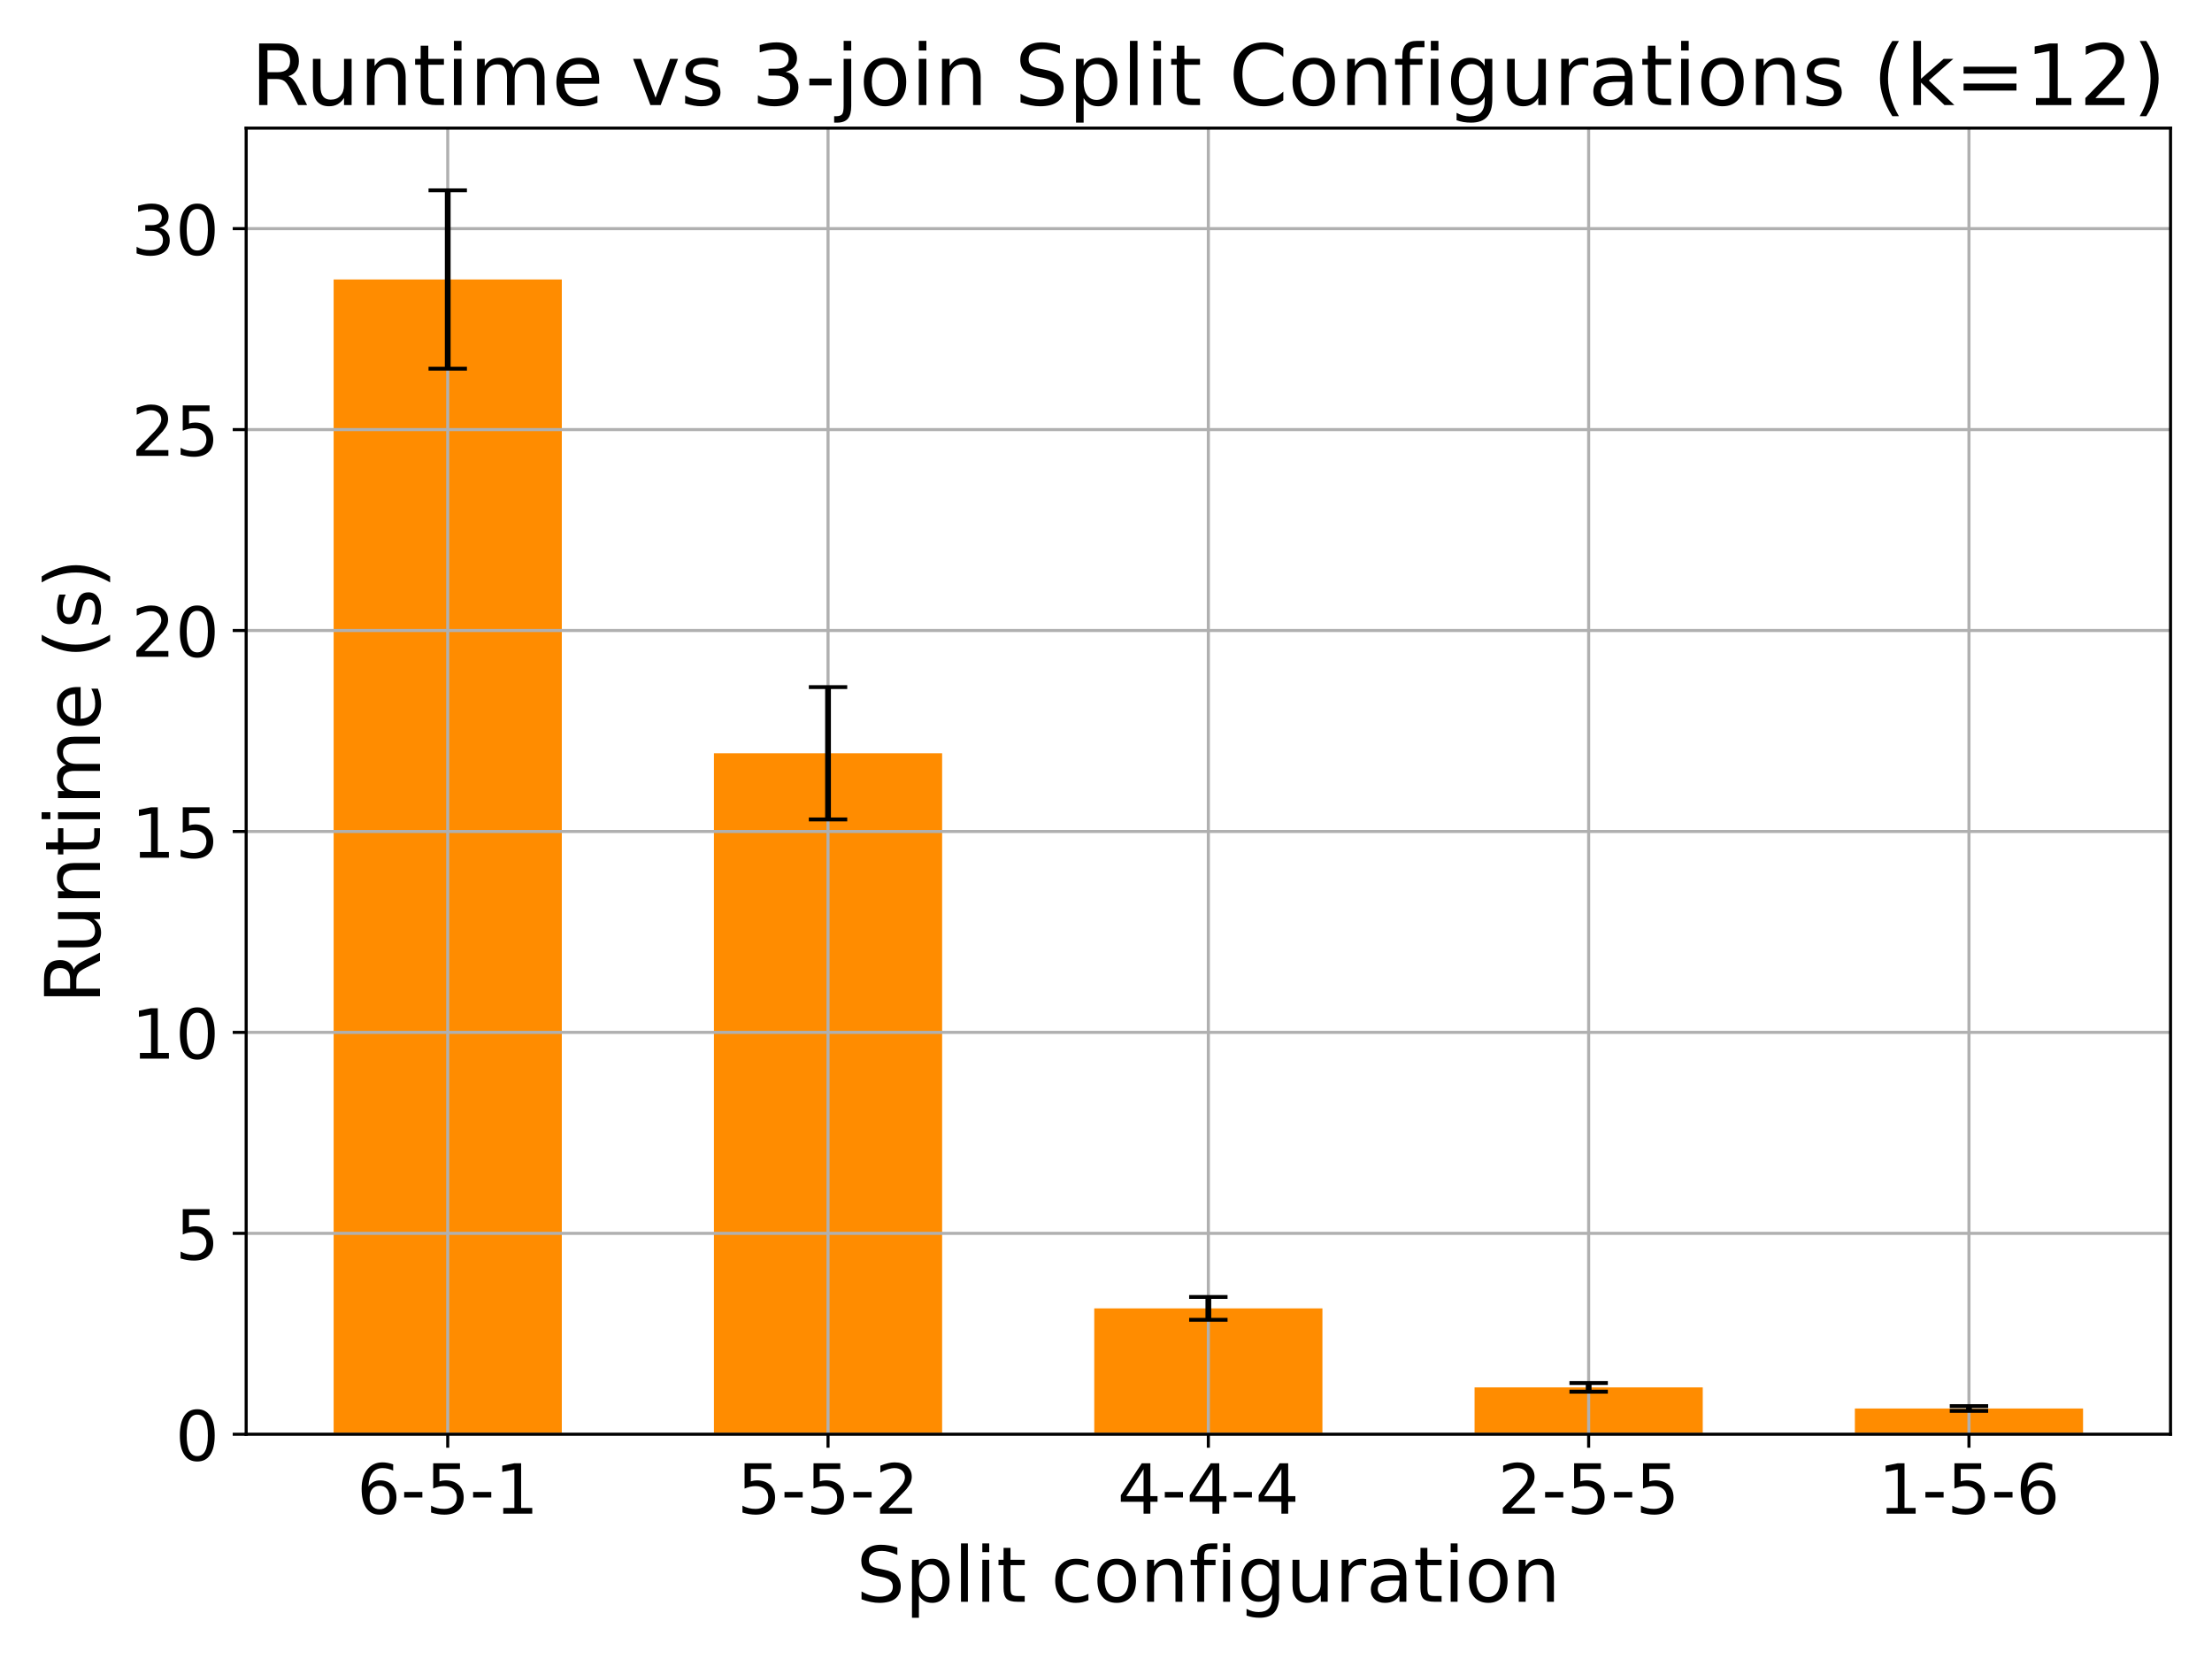
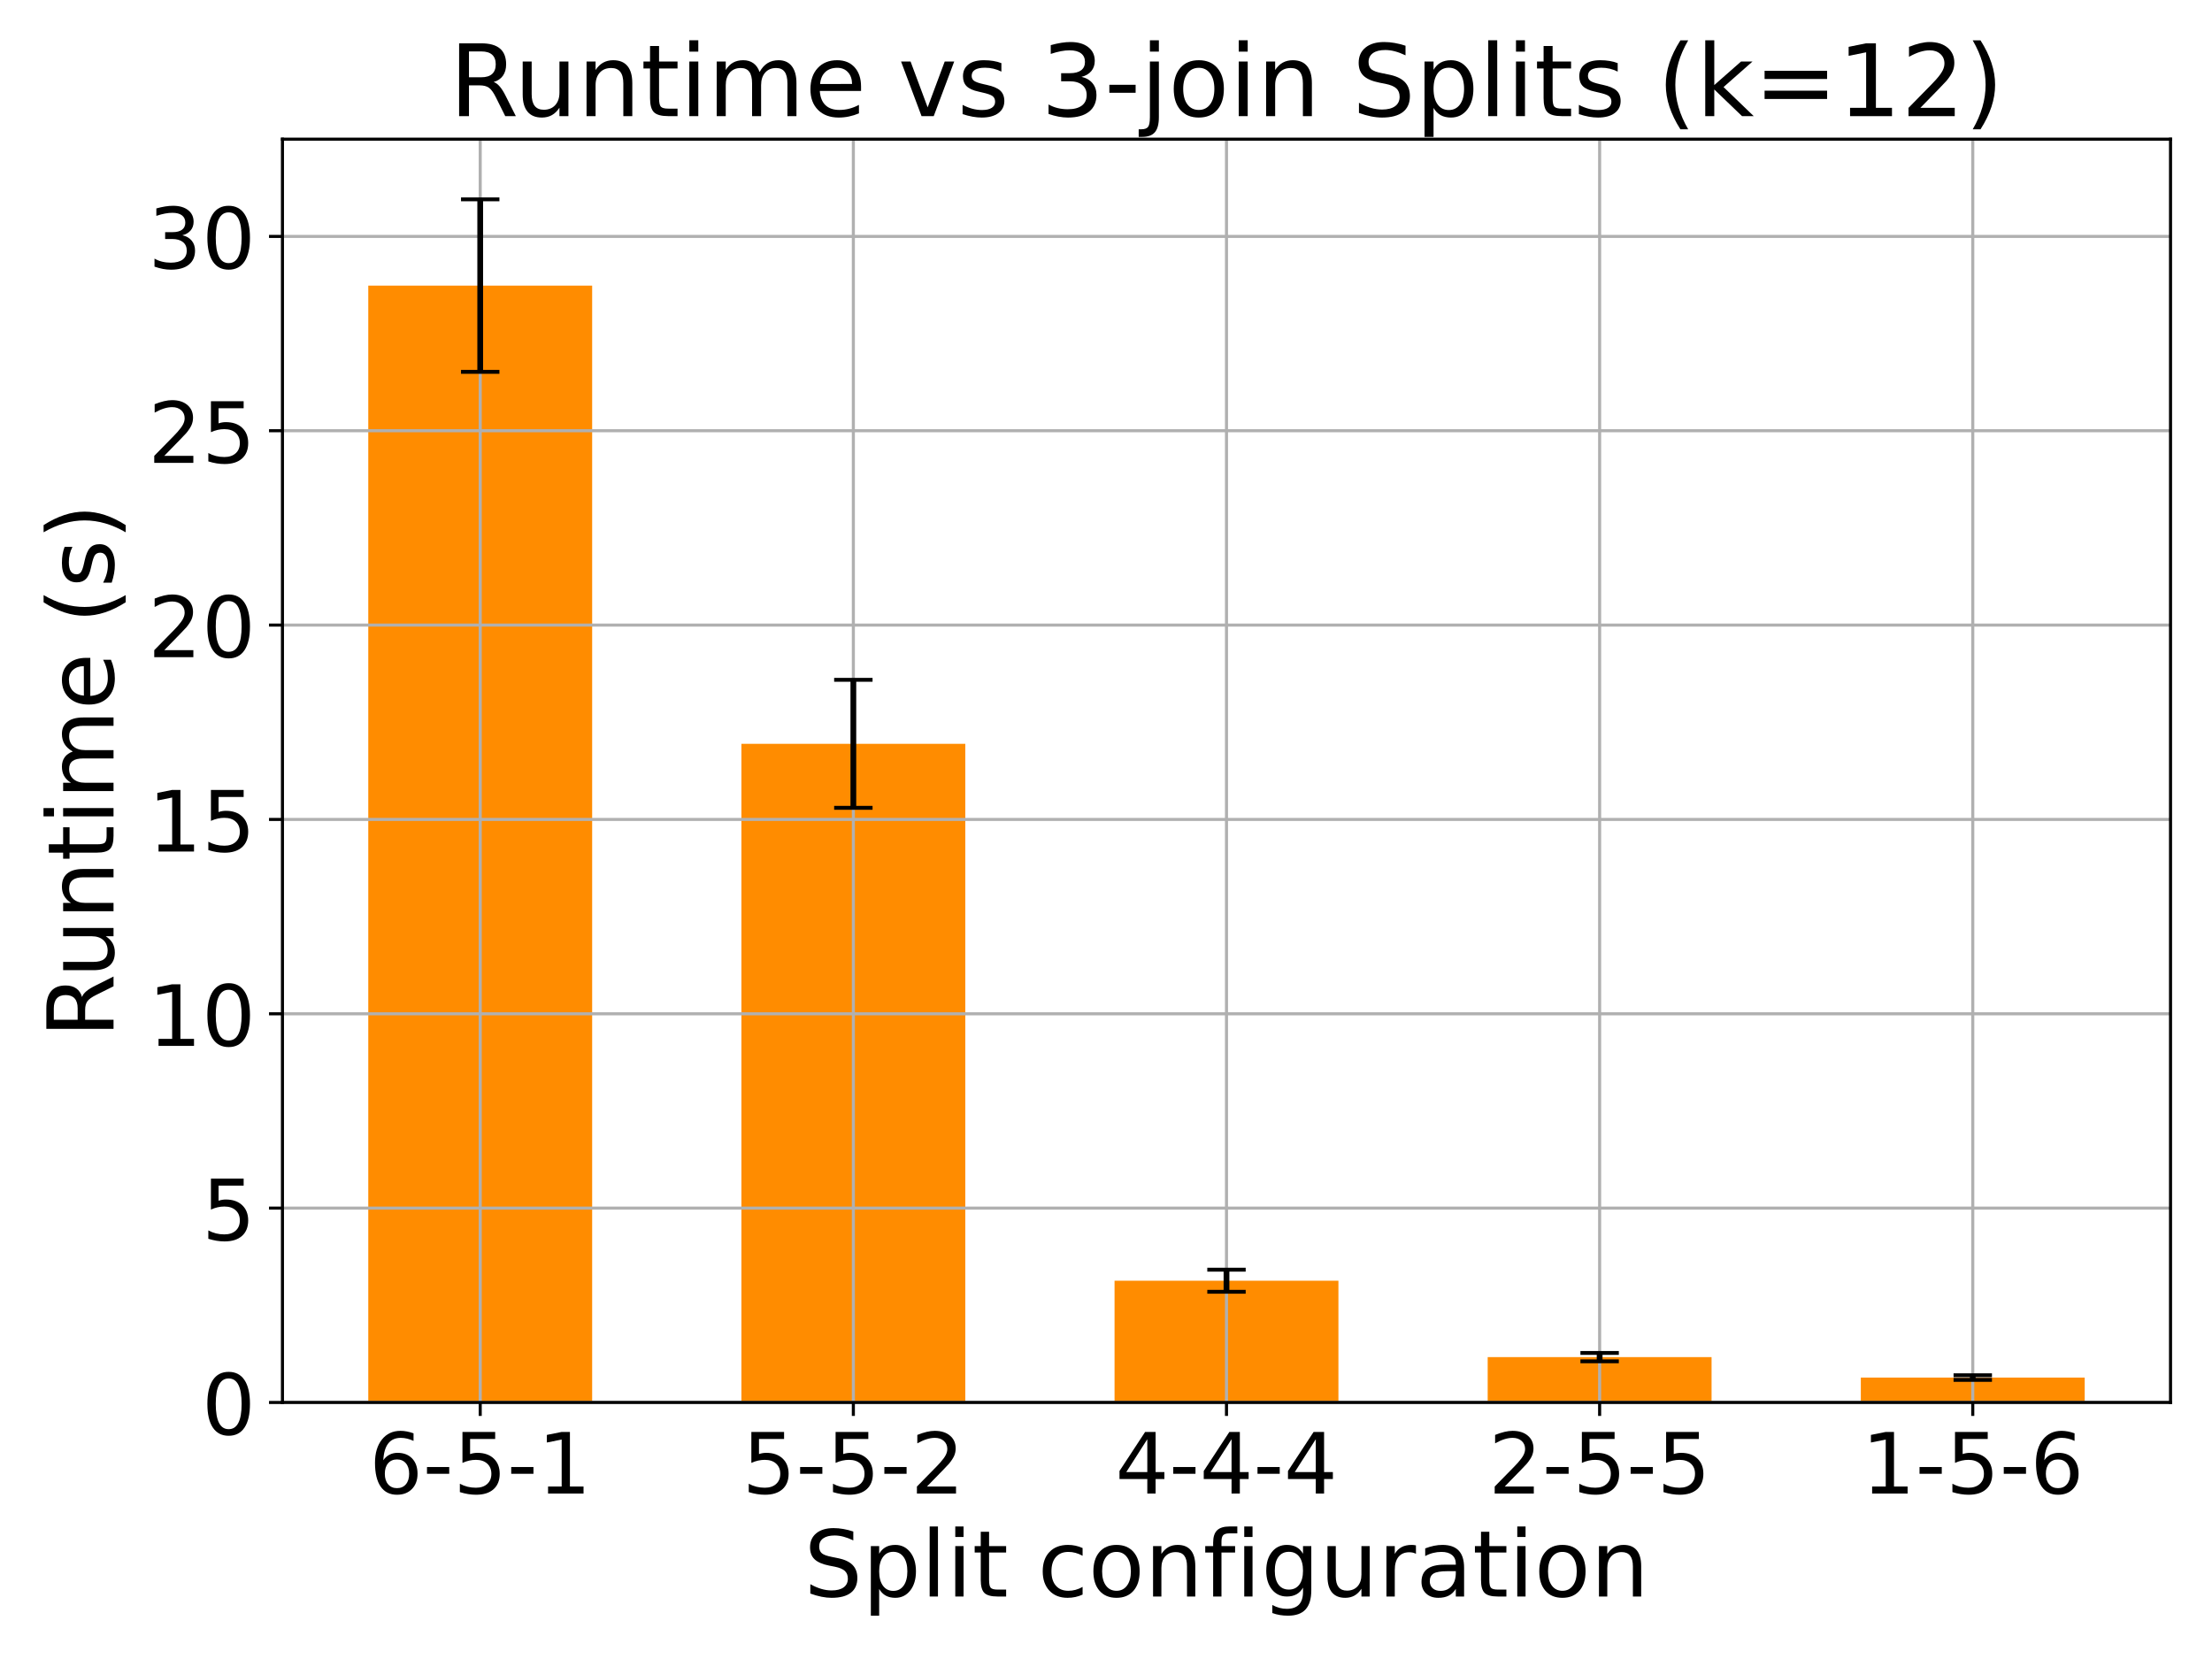
<svg xmlns="http://www.w3.org/2000/svg" xmlns:xlink="http://www.w3.org/1999/xlink" width="576pt" height="432pt" viewBox="0 0 576 432" version="1.1">
  <defs>
    <style type="text/css">*{stroke-linejoin: round; stroke-linecap: butt}</style>
  </defs>
  <g id="figure_1">
    <g id="patch_1">
      <path d="M 0 432  L 576 432  L 576 0  L 0 0  z " style="fill: #ffffff" />
    </g>
    <g id="axes_1">
      <g id="patch_2">
-         <path d="M 64.1 373.48  L 565.2 373.48  L 565.2 33.36  L 64.1 33.36  z " style="fill: #ffffff" />
+         <path d="M 73.55 365.2  L 565.2 365.2  L 565.2 36.24  L 73.55 36.24  z " style="fill: #ffffff" />
      </g>
      <g id="patch_3">
-         <path d="M 86.877 373.48  L 146.296 373.48  L 146.296 72.781  L 86.877 72.781  z " clip-path="url(#p510369d855)" style="fill: #ff8c00" />
+         <path d="M 95.898 365.2  L 154.196 365.2  L 154.196 74.368  L 95.898 74.368  z " clip-path="url(#p12bb120f0d)" style="fill: #ff8c00" />
      </g>
      <g id="patch_4">
-         <path d="M 185.909 373.48  L 245.328 373.48  L 245.328 196.151  L 185.909 196.151  z " clip-path="url(#p510369d855)" style="fill: #ff8c00" />
+         <path d="M 193.062 365.2  L 251.36 365.2  L 251.36 193.69  L 193.062 193.69  z " clip-path="url(#p12bb120f0d)" style="fill: #ff8c00" />
      </g>
      <g id="patch_5">
-         <path d="M 284.941 373.48  L 344.359 373.48  L 344.359 340.705  L 284.941 340.705  z " clip-path="url(#p510369d855)" style="fill: #ff8c00" />
+         <path d="M 290.226 365.2  L 348.524 365.2  L 348.524 333.5  L 290.226 333.5  z " clip-path="url(#p12bb120f0d)" style="fill: #ff8c00" />
      </g>
      <g id="patch_6">
-         <path d="M 383.972 373.48  L 443.391 373.48  L 443.391 361.27  L 383.972 361.27  z " clip-path="url(#p510369d855)" style="fill: #ff8c00" />
+         <path d="M 387.39 365.2  L 445.688 365.2  L 445.688 353.39  L 387.39 353.39  z " clip-path="url(#p12bb120f0d)" style="fill: #ff8c00" />
      </g>
      <g id="patch_7">
-         <path d="M 483.004 373.48  L 542.423 373.48  L 542.423 366.772  L 483.004 366.772  z " clip-path="url(#p510369d855)" style="fill: #ff8c00" />
+         <path d="M 484.554 365.2  L 542.852 365.2  L 542.852 358.712  L 484.554 358.712  z " clip-path="url(#p12bb120f0d)" style="fill: #ff8c00" />
      </g>
      <g id="matplotlib.axis_1">
        <g id="xtick_1">
          <g id="line2d_1">
-             <path d="M 116.587 373.48  L 116.587 33.36  " clip-path="url(#p510369d855)" style="fill: none; stroke: #b0b0b0; stroke-width: 0.8; stroke-linecap: square" />
+             <path d="M 125.047 365.2  L 125.047 36.24  " clip-path="url(#p12bb120f0d)" style="fill: none; stroke: #b0b0b0; stroke-width: 0.8; stroke-linecap: square" />
          </g>
          <g id="line2d_2">
            <defs>
-               <path id="m48eb754c2a" d="M 0 0  L 0 3.5  " style="stroke: #000000; stroke-width: 0.8" />
+               <path id="md9a757134a" d="M 0 0  L 0 3.5  " style="stroke: #000000; stroke-width: 0.8" />
            </defs>
            <g>
-               <use xlink:href="#m48eb754c2a" x="116.587" y="373.48" style="stroke: #000000; stroke-width: 0.8" />
+               <use xlink:href="#md9a757134a" x="125.047" y="365.2" style="stroke: #000000; stroke-width: 0.8" />
            </g>
          </g>
          <g id="text_1">
-             <g transform="translate(92.91395 394.1572) scale(0.18 -0.18)">
+             <g transform="translate(96.1135 388.9166) scale(0.22 -0.22)">
              <defs>
                <path id="DejaVuSans-36" d="M 2113 2584  Q 1688 2584 1439 2293  Q 1191 2003 1191 1497  Q 1191 994 1439 701  Q 1688 409 2113 409  Q 2538 409 2786 701  Q 3034 994 3034 1497  Q 3034 2003 2786 2293  Q 2538 2584 2113 2584  z M 3366 4563  L 3366 3988  Q 3128 4100 2886 4159  Q 2644 4219 2406 4219  Q 1781 4219 1451 3797  Q 1122 3375 1075 2522  Q 1259 2794 1537 2939  Q 1816 3084 2150 3084  Q 2853 3084 3261 2657  Q 3669 2231 3669 1497  Q 3669 778 3244 343  Q 2819 -91 2113 -91  Q 1303 -91 875 529  Q 447 1150 447 2328  Q 447 3434 972 4092  Q 1497 4750 2381 4750  Q 2619 4750 2861 4703  Q 3103 4656 3366 4563  z " transform="scale(0.015625)" />
                <path id="DejaVuSans-2d" d="M 313 2009  L 1997 2009  L 1997 1497  L 313 1497  L 313 2009  z " transform="scale(0.015625)" />
                <path id="DejaVuSans-35" d="M 691 4666  L 3169 4666  L 3169 4134  L 1269 4134  L 1269 2991  Q 1406 3038 1543 3061  Q 1681 3084 1819 3084  Q 2600 3084 3056 2656  Q 3513 2228 3513 1497  Q 3513 744 3044 326  Q 2575 -91 1722 -91  Q 1428 -91 1123 -41  Q 819 9 494 109  L 494 744  Q 775 591 1075 516  Q 1375 441 1709 441  Q 2250 441 2565 725  Q 2881 1009 2881 1497  Q 2881 1984 2565 2268  Q 2250 2553 1709 2553  Q 1456 2553 1204 2497  Q 953 2441 691 2322  L 691 4666  z " transform="scale(0.015625)" />
                <path id="DejaVuSans-31" d="M 794 531  L 1825 531  L 1825 4091  L 703 3866  L 703 4441  L 1819 4666  L 2450 4666  L 2450 531  L 3481 531  L 3481 0  L 794 0  L 794 531  z " transform="scale(0.015625)" />
              </defs>
              <use xlink:href="#DejaVuSans-36" />
              <use xlink:href="#DejaVuSans-2d" x="63.623" />
              <use xlink:href="#DejaVuSans-35" x="99.707" />
              <use xlink:href="#DejaVuSans-2d" x="163.33" />
              <use xlink:href="#DejaVuSans-31" x="199.414" />
            </g>
          </g>
        </g>
        <g id="xtick_2">
          <g id="line2d_3">
-             <path d="M 215.618 373.48  L 215.618 33.36  " clip-path="url(#p510369d855)" style="fill: none; stroke: #b0b0b0; stroke-width: 0.8; stroke-linecap: square" />
+             <path d="M 222.211 365.2  L 222.211 36.24  " clip-path="url(#p12bb120f0d)" style="fill: none; stroke: #b0b0b0; stroke-width: 0.8; stroke-linecap: square" />
          </g>
          <g id="line2d_4">
            <g>
-               <use xlink:href="#m48eb754c2a" x="215.618" y="373.48" style="stroke: #000000; stroke-width: 0.8" />
+               <use xlink:href="#md9a757134a" x="222.211" y="365.2" style="stroke: #000000; stroke-width: 0.8" />
            </g>
          </g>
          <g id="text_2">
-             <g transform="translate(191.9456 394.1572) scale(0.18 -0.18)">
+             <g transform="translate(193.2775 388.9166) scale(0.22 -0.22)">
              <defs>
                <path id="DejaVuSans-32" d="M 1228 531  L 3431 531  L 3431 0  L 469 0  L 469 531  Q 828 903 1448 1529  Q 2069 2156 2228 2338  Q 2531 2678 2651 2914  Q 2772 3150 2772 3378  Q 2772 3750 2511 3984  Q 2250 4219 1831 4219  Q 1534 4219 1204 4116  Q 875 4013 500 3803  L 500 4441  Q 881 4594 1212 4672  Q 1544 4750 1819 4750  Q 2544 4750 2975 4387  Q 3406 4025 3406 3419  Q 3406 3131 3298 2873  Q 3191 2616 2906 2266  Q 2828 2175 2409 1742  Q 1991 1309 1228 531  z " transform="scale(0.015625)" />
              </defs>
              <use xlink:href="#DejaVuSans-35" />
              <use xlink:href="#DejaVuSans-2d" x="63.623" />
              <use xlink:href="#DejaVuSans-35" x="99.707" />
              <use xlink:href="#DejaVuSans-2d" x="163.33" />
              <use xlink:href="#DejaVuSans-32" x="199.414" />
            </g>
          </g>
        </g>
        <g id="xtick_3">
          <g id="line2d_5">
-             <path d="M 314.65 373.48  L 314.65 33.36  " clip-path="url(#p510369d855)" style="fill: none; stroke: #b0b0b0; stroke-width: 0.8; stroke-linecap: square" />
+             <path d="M 319.375 365.2  L 319.375 36.24  " clip-path="url(#p12bb120f0d)" style="fill: none; stroke: #b0b0b0; stroke-width: 0.8; stroke-linecap: square" />
          </g>
          <g id="line2d_6">
            <g>
-               <use xlink:href="#m48eb754c2a" x="314.65" y="373.48" style="stroke: #000000; stroke-width: 0.8" />
+               <use xlink:href="#md9a757134a" x="319.375" y="365.2" style="stroke: #000000; stroke-width: 0.8" />
            </g>
          </g>
          <g id="text_3">
-             <g transform="translate(290.9772 394.1572) scale(0.18 -0.18)">
+             <g transform="translate(290.4416 388.9166) scale(0.22 -0.22)">
              <defs>
                <path id="DejaVuSans-34" d="M 2419 4116  L 825 1625  L 2419 1625  L 2419 4116  z M 2253 4666  L 3047 4666  L 3047 1625  L 3713 1625  L 3713 1100  L 3047 1100  L 3047 0  L 2419 0  L 2419 1100  L 313 1100  L 313 1709  L 2253 4666  z " transform="scale(0.015625)" />
              </defs>
              <use xlink:href="#DejaVuSans-34" />
              <use xlink:href="#DejaVuSans-2d" x="63.623" />
              <use xlink:href="#DejaVuSans-34" x="99.707" />
              <use xlink:href="#DejaVuSans-2d" x="163.33" />
              <use xlink:href="#DejaVuSans-34" x="199.414" />
            </g>
          </g>
        </g>
        <g id="xtick_4">
          <g id="line2d_7">
-             <path d="M 413.682 373.48  L 413.682 33.36  " clip-path="url(#p510369d855)" style="fill: none; stroke: #b0b0b0; stroke-width: 0.8; stroke-linecap: square" />
+             <path d="M 416.539 365.2  L 416.539 36.24  " clip-path="url(#p12bb120f0d)" style="fill: none; stroke: #b0b0b0; stroke-width: 0.8; stroke-linecap: square" />
          </g>
          <g id="line2d_8">
            <g>
-               <use xlink:href="#m48eb754c2a" x="413.682" y="373.48" style="stroke: #000000; stroke-width: 0.8" />
+               <use xlink:href="#md9a757134a" x="416.539" y="365.2" style="stroke: #000000; stroke-width: 0.8" />
            </g>
          </g>
          <g id="text_4">
-             <g transform="translate(390.0088 394.1572) scale(0.18 -0.18)">
+             <g transform="translate(387.6056 388.9166) scale(0.22 -0.22)">
              <use xlink:href="#DejaVuSans-32" />
              <use xlink:href="#DejaVuSans-2d" x="63.623" />
              <use xlink:href="#DejaVuSans-35" x="99.707" />
              <use xlink:href="#DejaVuSans-2d" x="163.33" />
              <use xlink:href="#DejaVuSans-35" x="199.414" />
            </g>
          </g>
        </g>
        <g id="xtick_5">
          <g id="line2d_9">
-             <path d="M 512.713 373.48  L 512.713 33.36  " clip-path="url(#p510369d855)" style="fill: none; stroke: #b0b0b0; stroke-width: 0.8; stroke-linecap: square" />
+             <path d="M 513.703 365.2  L 513.703 36.24  " clip-path="url(#p12bb120f0d)" style="fill: none; stroke: #b0b0b0; stroke-width: 0.8; stroke-linecap: square" />
          </g>
          <g id="line2d_10">
            <g>
-               <use xlink:href="#m48eb754c2a" x="512.713" y="373.48" style="stroke: #000000; stroke-width: 0.8" />
+               <use xlink:href="#md9a757134a" x="513.703" y="365.2" style="stroke: #000000; stroke-width: 0.8" />
            </g>
          </g>
          <g id="text_5">
-             <g transform="translate(489.0404 394.1572) scale(0.18 -0.18)">
+             <g transform="translate(484.7696 388.9166) scale(0.22 -0.22)">
              <use xlink:href="#DejaVuSans-31" />
              <use xlink:href="#DejaVuSans-2d" x="63.623" />
              <use xlink:href="#DejaVuSans-35" x="99.707" />
              <use xlink:href="#DejaVuSans-2d" x="163.33" />
              <use xlink:href="#DejaVuSans-36" x="199.414" />
            </g>
          </g>
        </g>
        <g id="text_6">
-           <g transform="translate(222.9656 417.0975) scale(0.2 -0.2)">
+           <g transform="translate(209.3537 415.7281) scale(0.24 -0.24)">
            <defs>
              <path id="DejaVuSans-53" d="M 3425 4513  L 3425 3897  Q 3066 4069 2747 4153  Q 2428 4238 2131 4238  Q 1616 4238 1336 4038  Q 1056 3838 1056 3469  Q 1056 3159 1242 3001  Q 1428 2844 1947 2747  L 2328 2669  Q 3034 2534 3370 2195  Q 3706 1856 3706 1288  Q 3706 609 3251 259  Q 2797 -91 1919 -91  Q 1588 -91 1214 -16  Q 841 59 441 206  L 441 856  Q 825 641 1194 531  Q 1563 422 1919 422  Q 2459 422 2753 634  Q 3047 847 3047 1241  Q 3047 1584 2836 1778  Q 2625 1972 2144 2069  L 1759 2144  Q 1053 2284 737 2584  Q 422 2884 422 3419  Q 422 4038 858 4394  Q 1294 4750 2059 4750  Q 2388 4750 2728 4690  Q 3069 4631 3425 4513  z " transform="scale(0.015625)" />
              <path id="DejaVuSans-70" d="M 1159 525  L 1159 -1331  L 581 -1331  L 581 3500  L 1159 3500  L 1159 2969  Q 1341 3281 1617 3432  Q 1894 3584 2278 3584  Q 2916 3584 3314 3078  Q 3713 2572 3713 1747  Q 3713 922 3314 415  Q 2916 -91 2278 -91  Q 1894 -91 1617 61  Q 1341 213 1159 525  z M 3116 1747  Q 3116 2381 2855 2742  Q 2594 3103 2138 3103  Q 1681 3103 1420 2742  Q 1159 2381 1159 1747  Q 1159 1113 1420 752  Q 1681 391 2138 391  Q 2594 391 2855 752  Q 3116 1113 3116 1747  z " transform="scale(0.015625)" />
              <path id="DejaVuSans-6c" d="M 603 4863  L 1178 4863  L 1178 0  L 603 0  L 603 4863  z " transform="scale(0.015625)" />
              <path id="DejaVuSans-69" d="M 603 3500  L 1178 3500  L 1178 0  L 603 0  L 603 3500  z M 603 4863  L 1178 4863  L 1178 4134  L 603 4134  L 603 4863  z " transform="scale(0.015625)" />
              <path id="DejaVuSans-74" d="M 1172 4494  L 1172 3500  L 2356 3500  L 2356 3053  L 1172 3053  L 1172 1153  Q 1172 725 1289 603  Q 1406 481 1766 481  L 2356 481  L 2356 0  L 1766 0  Q 1100 0 847 248  Q 594 497 594 1153  L 594 3053  L 172 3053  L 172 3500  L 594 3500  L 594 4494  L 1172 4494  z " transform="scale(0.015625)" />
              <path id="DejaVuSans-20" transform="scale(0.015625)" />
              <path id="DejaVuSans-63" d="M 3122 3366  L 3122 2828  Q 2878 2963 2633 3030  Q 2388 3097 2138 3097  Q 1578 3097 1268 2742  Q 959 2388 959 1747  Q 959 1106 1268 751  Q 1578 397 2138 397  Q 2388 397 2633 464  Q 2878 531 3122 666  L 3122 134  Q 2881 22 2623 -34  Q 2366 -91 2075 -91  Q 1284 -91 818 406  Q 353 903 353 1747  Q 353 2603 823 3093  Q 1294 3584 2113 3584  Q 2378 3584 2631 3529  Q 2884 3475 3122 3366  z " transform="scale(0.015625)" />
              <path id="DejaVuSans-6f" d="M 1959 3097  Q 1497 3097 1228 2736  Q 959 2375 959 1747  Q 959 1119 1226 758  Q 1494 397 1959 397  Q 2419 397 2687 759  Q 2956 1122 2956 1747  Q 2956 2369 2687 2733  Q 2419 3097 1959 3097  z M 1959 3584  Q 2709 3584 3137 3096  Q 3566 2609 3566 1747  Q 3566 888 3137 398  Q 2709 -91 1959 -91  Q 1206 -91 779 398  Q 353 888 353 1747  Q 353 2609 779 3096  Q 1206 3584 1959 3584  z " transform="scale(0.015625)" />
              <path id="DejaVuSans-6e" d="M 3513 2113  L 3513 0  L 2938 0  L 2938 2094  Q 2938 2591 2744 2837  Q 2550 3084 2163 3084  Q 1697 3084 1428 2787  Q 1159 2491 1159 1978  L 1159 0  L 581 0  L 581 3500  L 1159 3500  L 1159 2956  Q 1366 3272 1645 3428  Q 1925 3584 2291 3584  Q 2894 3584 3203 3211  Q 3513 2838 3513 2113  z " transform="scale(0.015625)" />
              <path id="DejaVuSans-66" d="M 2375 4863  L 2375 4384  L 1825 4384  Q 1516 4384 1395 4259  Q 1275 4134 1275 3809  L 1275 3500  L 2222 3500  L 2222 3053  L 1275 3053  L 1275 0  L 697 0  L 697 3053  L 147 3053  L 147 3500  L 697 3500  L 697 3744  Q 697 4328 969 4595  Q 1241 4863 1831 4863  L 2375 4863  z " transform="scale(0.015625)" />
              <path id="DejaVuSans-67" d="M 2906 1791  Q 2906 2416 2648 2759  Q 2391 3103 1925 3103  Q 1463 3103 1205 2759  Q 947 2416 947 1791  Q 947 1169 1205 825  Q 1463 481 1925 481  Q 2391 481 2648 825  Q 2906 1169 2906 1791  z M 3481 434  Q 3481 -459 3084 -895  Q 2688 -1331 1869 -1331  Q 1566 -1331 1297 -1286  Q 1028 -1241 775 -1147  L 775 -588  Q 1028 -725 1275 -790  Q 1522 -856 1778 -856  Q 2344 -856 2625 -561  Q 2906 -266 2906 331  L 2906 616  Q 2728 306 2450 153  Q 2172 0 1784 0  Q 1141 0 747 490  Q 353 981 353 1791  Q 353 2603 747 3093  Q 1141 3584 1784 3584  Q 2172 3584 2450 3431  Q 2728 3278 2906 2969  L 2906 3500  L 3481 3500  L 3481 434  z " transform="scale(0.015625)" />
              <path id="DejaVuSans-75" d="M 544 1381  L 544 3500  L 1119 3500  L 1119 1403  Q 1119 906 1312 657  Q 1506 409 1894 409  Q 2359 409 2629 706  Q 2900 1003 2900 1516  L 2900 3500  L 3475 3500  L 3475 0  L 2900 0  L 2900 538  Q 2691 219 2414 64  Q 2138 -91 1772 -91  Q 1169 -91 856 284  Q 544 659 544 1381  z M 1991 3584  L 1991 3584  z " transform="scale(0.015625)" />
              <path id="DejaVuSans-72" d="M 2631 2963  Q 2534 3019 2420 3045  Q 2306 3072 2169 3072  Q 1681 3072 1420 2755  Q 1159 2438 1159 1844  L 1159 0  L 581 0  L 581 3500  L 1159 3500  L 1159 2956  Q 1341 3275 1631 3429  Q 1922 3584 2338 3584  Q 2397 3584 2469 3576  Q 2541 3569 2628 3553  L 2631 2963  z " transform="scale(0.015625)" />
              <path id="DejaVuSans-61" d="M 2194 1759  Q 1497 1759 1228 1600  Q 959 1441 959 1056  Q 959 750 1161 570  Q 1363 391 1709 391  Q 2188 391 2477 730  Q 2766 1069 2766 1631  L 2766 1759  L 2194 1759  z M 3341 1997  L 3341 0  L 2766 0  L 2766 531  Q 2569 213 2275 61  Q 1981 -91 1556 -91  Q 1019 -91 701 211  Q 384 513 384 1019  Q 384 1609 779 1909  Q 1175 2209 1959 2209  L 2766 2209  L 2766 2266  Q 2766 2663 2505 2880  Q 2244 3097 1772 3097  Q 1472 3097 1187 3025  Q 903 2953 641 2809  L 641 3341  Q 956 3463 1253 3523  Q 1550 3584 1831 3584  Q 2591 3584 2966 3190  Q 3341 2797 3341 1997  z " transform="scale(0.015625)" />
            </defs>
            <use xlink:href="#DejaVuSans-53" />
            <use xlink:href="#DejaVuSans-70" x="63.477" />
            <use xlink:href="#DejaVuSans-6c" x="126.953" />
            <use xlink:href="#DejaVuSans-69" x="154.736" />
            <use xlink:href="#DejaVuSans-74" x="182.52" />
            <use xlink:href="#DejaVuSans-20" x="221.729" />
            <use xlink:href="#DejaVuSans-63" x="253.516" />
            <use xlink:href="#DejaVuSans-6f" x="308.496" />
            <use xlink:href="#DejaVuSans-6e" x="369.678" />
            <use xlink:href="#DejaVuSans-66" x="433.057" />
            <use xlink:href="#DejaVuSans-69" x="468.262" />
            <use xlink:href="#DejaVuSans-67" x="496.045" />
            <use xlink:href="#DejaVuSans-75" x="559.521" />
            <use xlink:href="#DejaVuSans-72" x="622.9" />
            <use xlink:href="#DejaVuSans-61" x="664.014" />
            <use xlink:href="#DejaVuSans-74" x="725.293" />
            <use xlink:href="#DejaVuSans-69" x="764.502" />
            <use xlink:href="#DejaVuSans-6f" x="792.285" />
            <use xlink:href="#DejaVuSans-6e" x="853.467" />
          </g>
        </g>
      </g>
      <g id="matplotlib.axis_2">
        <g id="ytick_1">
          <g id="line2d_11">
-             <path d="M 64.1 373.48  L 565.2 373.48  " clip-path="url(#p510369d855)" style="fill: none; stroke: #b0b0b0; stroke-width: 0.8; stroke-linecap: square" />
+             <path d="M 73.55 365.2  L 565.2 365.2  " clip-path="url(#p12bb120f0d)" style="fill: none; stroke: #b0b0b0; stroke-width: 0.8; stroke-linecap: square" />
          </g>
          <g id="line2d_12">
            <defs>
-               <path id="m7cfb911a3f" d="M 0 0  L -3.5 0  " style="stroke: #000000; stroke-width: 0.8" />
+               <path id="mb9f5ef5446" d="M 0 0  L -3.5 0  " style="stroke: #000000; stroke-width: 0.8" />
            </defs>
            <g>
-               <use xlink:href="#m7cfb911a3f" x="64.1" y="373.48" style="stroke: #000000; stroke-width: 0.8" />
+               <use xlink:href="#mb9f5ef5446" x="73.55" y="365.2" style="stroke: #000000; stroke-width: 0.8" />
            </g>
          </g>
          <g id="text_7">
-             <g transform="translate(45.6475 380.3186) scale(0.18 -0.18)">
+             <g transform="translate(52.5525 373.5583) scale(0.22 -0.22)">
              <defs>
                <path id="DejaVuSans-30" d="M 2034 4250  Q 1547 4250 1301 3770  Q 1056 3291 1056 2328  Q 1056 1369 1301 889  Q 1547 409 2034 409  Q 2525 409 2770 889  Q 3016 1369 3016 2328  Q 3016 3291 2770 3770  Q 2525 4250 2034 4250  z M 2034 4750  Q 2819 4750 3233 4129  Q 3647 3509 3647 2328  Q 3647 1150 3233 529  Q 2819 -91 2034 -91  Q 1250 -91 836 529  Q 422 1150 422 2328  Q 422 3509 836 4129  Q 1250 4750 2034 4750  z " transform="scale(0.015625)" />
              </defs>
              <use xlink:href="#DejaVuSans-30" />
            </g>
          </g>
        </g>
        <g id="ytick_2">
          <g id="line2d_13">
-             <path d="M 64.1 321.156  L 565.2 321.156  " clip-path="url(#p510369d855)" style="fill: none; stroke: #b0b0b0; stroke-width: 0.8; stroke-linecap: square" />
+             <path d="M 73.55 314.593  L 565.2 314.593  " clip-path="url(#p12bb120f0d)" style="fill: none; stroke: #b0b0b0; stroke-width: 0.8; stroke-linecap: square" />
          </g>
          <g id="line2d_14">
            <g>
-               <use xlink:href="#m7cfb911a3f" x="64.1" y="321.156" style="stroke: #000000; stroke-width: 0.8" />
+               <use xlink:href="#mb9f5ef5446" x="73.55" y="314.593" style="stroke: #000000; stroke-width: 0.8" />
            </g>
          </g>
          <g id="text_8">
-             <g transform="translate(45.6475 327.9946) scale(0.18 -0.18)">
+             <g transform="translate(52.5525 322.9511) scale(0.22 -0.22)">
              <use xlink:href="#DejaVuSans-35" />
            </g>
          </g>
        </g>
        <g id="ytick_3">
          <g id="line2d_15">
-             <path d="M 64.1 268.832  L 565.2 268.832  " clip-path="url(#p510369d855)" style="fill: none; stroke: #b0b0b0; stroke-width: 0.8; stroke-linecap: square" />
+             <path d="M 73.55 263.986  L 565.2 263.986  " clip-path="url(#p12bb120f0d)" style="fill: none; stroke: #b0b0b0; stroke-width: 0.8; stroke-linecap: square" />
          </g>
          <g id="line2d_16">
            <g>
-               <use xlink:href="#m7cfb911a3f" x="64.1" y="268.832" style="stroke: #000000; stroke-width: 0.8" />
+               <use xlink:href="#mb9f5ef5446" x="73.55" y="263.986" style="stroke: #000000; stroke-width: 0.8" />
            </g>
          </g>
          <g id="text_9">
-             <g transform="translate(34.195 275.6706) scale(0.18 -0.18)">
+             <g transform="translate(38.555 272.344) scale(0.22 -0.22)">
              <use xlink:href="#DejaVuSans-31" />
              <use xlink:href="#DejaVuSans-30" x="63.623" />
            </g>
          </g>
        </g>
        <g id="ytick_4">
          <g id="line2d_17">
-             <path d="M 64.1 216.508  L 565.2 216.508  " clip-path="url(#p510369d855)" style="fill: none; stroke: #b0b0b0; stroke-width: 0.8; stroke-linecap: square" />
+             <path d="M 73.55 213.379  L 565.2 213.379  " clip-path="url(#p12bb120f0d)" style="fill: none; stroke: #b0b0b0; stroke-width: 0.8; stroke-linecap: square" />
          </g>
          <g id="line2d_18">
            <g>
-               <use xlink:href="#m7cfb911a3f" x="64.1" y="216.508" style="stroke: #000000; stroke-width: 0.8" />
+               <use xlink:href="#mb9f5ef5446" x="73.55" y="213.379" style="stroke: #000000; stroke-width: 0.8" />
            </g>
          </g>
          <g id="text_10">
-             <g transform="translate(34.195 223.3466) scale(0.18 -0.18)">
+             <g transform="translate(38.555 221.7368) scale(0.22 -0.22)">
              <use xlink:href="#DejaVuSans-31" />
              <use xlink:href="#DejaVuSans-35" x="63.623" />
            </g>
          </g>
        </g>
        <g id="ytick_5">
          <g id="line2d_19">
-             <path d="M 64.1 164.184  L 565.2 164.184  " clip-path="url(#p510369d855)" style="fill: none; stroke: #b0b0b0; stroke-width: 0.8; stroke-linecap: square" />
+             <path d="M 73.55 162.771  L 565.2 162.771  " clip-path="url(#p12bb120f0d)" style="fill: none; stroke: #b0b0b0; stroke-width: 0.8; stroke-linecap: square" />
          </g>
          <g id="line2d_20">
            <g>
-               <use xlink:href="#m7cfb911a3f" x="64.1" y="164.184" style="stroke: #000000; stroke-width: 0.8" />
+               <use xlink:href="#mb9f5ef5446" x="73.55" y="162.771" style="stroke: #000000; stroke-width: 0.8" />
            </g>
          </g>
          <g id="text_11">
-             <g transform="translate(34.195 171.0226) scale(0.18 -0.18)">
+             <g transform="translate(38.555 171.1297) scale(0.22 -0.22)">
              <use xlink:href="#DejaVuSans-32" />
              <use xlink:href="#DejaVuSans-30" x="63.623" />
            </g>
          </g>
        </g>
        <g id="ytick_6">
          <g id="line2d_21">
-             <path d="M 64.1 111.86  L 565.2 111.86  " clip-path="url(#p510369d855)" style="fill: none; stroke: #b0b0b0; stroke-width: 0.8; stroke-linecap: square" />
+             <path d="M 73.55 112.164  L 565.2 112.164  " clip-path="url(#p12bb120f0d)" style="fill: none; stroke: #b0b0b0; stroke-width: 0.8; stroke-linecap: square" />
          </g>
          <g id="line2d_22">
            <g>
-               <use xlink:href="#m7cfb911a3f" x="64.1" y="111.86" style="stroke: #000000; stroke-width: 0.8" />
+               <use xlink:href="#mb9f5ef5446" x="73.55" y="112.164" style="stroke: #000000; stroke-width: 0.8" />
            </g>
          </g>
          <g id="text_12">
-             <g transform="translate(34.195 118.6986) scale(0.18 -0.18)">
+             <g transform="translate(38.555 120.5225) scale(0.22 -0.22)">
              <use xlink:href="#DejaVuSans-32" />
              <use xlink:href="#DejaVuSans-35" x="63.623" />
            </g>
          </g>
        </g>
        <g id="ytick_7">
          <g id="line2d_23">
-             <path d="M 64.1 59.536  L 565.2 59.536  " clip-path="url(#p510369d855)" style="fill: none; stroke: #b0b0b0; stroke-width: 0.8; stroke-linecap: square" />
+             <path d="M 73.55 61.557  L 565.2 61.557  " clip-path="url(#p12bb120f0d)" style="fill: none; stroke: #b0b0b0; stroke-width: 0.8; stroke-linecap: square" />
          </g>
          <g id="line2d_24">
            <g>
-               <use xlink:href="#m7cfb911a3f" x="64.1" y="59.536" style="stroke: #000000; stroke-width: 0.8" />
+               <use xlink:href="#mb9f5ef5446" x="73.55" y="61.557" style="stroke: #000000; stroke-width: 0.8" />
            </g>
          </g>
          <g id="text_13">
-             <g transform="translate(34.195 66.37454) scale(0.18 -0.18)">
+             <g transform="translate(38.555 69.91535) scale(0.22 -0.22)">
              <defs>
                <path id="DejaVuSans-33" d="M 2597 2516  Q 3050 2419 3304 2112  Q 3559 1806 3559 1356  Q 3559 666 3084 287  Q 2609 -91 1734 -91  Q 1441 -91 1130 -33  Q 819 25 488 141  L 488 750  Q 750 597 1062 519  Q 1375 441 1716 441  Q 2309 441 2620 675  Q 2931 909 2931 1356  Q 2931 1769 2642 2001  Q 2353 2234 1838 2234  L 1294 2234  L 1294 2753  L 1863 2753  Q 2328 2753 2575 2939  Q 2822 3125 2822 3475  Q 2822 3834 2567 4026  Q 2313 4219 1838 4219  Q 1578 4219 1281 4162  Q 984 4106 628 3988  L 628 4550  Q 988 4650 1302 4700  Q 1616 4750 1894 4750  Q 2613 4750 3031 4423  Q 3450 4097 3450 3541  Q 3450 3153 3228 2886  Q 3006 2619 2597 2516  z " transform="scale(0.015625)" />
              </defs>
              <use xlink:href="#DejaVuSans-33" />
              <use xlink:href="#DejaVuSans-30" x="63.623" />
            </g>
          </g>
        </g>
        <g id="text_14">
-           <g transform="translate(26.03562 261.3763) rotate(-90) scale(0.2 -0.2)">
+           <g transform="translate(29.56375 270.2675) rotate(-90) scale(0.24 -0.24)">
            <defs>
              <path id="DejaVuSans-52" d="M 2841 2188  Q 3044 2119 3236 1894  Q 3428 1669 3622 1275  L 4263 0  L 3584 0  L 2988 1197  Q 2756 1666 2539 1819  Q 2322 1972 1947 1972  L 1259 1972  L 1259 0  L 628 0  L 628 4666  L 2053 4666  Q 2853 4666 3247 4331  Q 3641 3997 3641 3322  Q 3641 2881 3436 2590  Q 3231 2300 2841 2188  z M 1259 4147  L 1259 2491  L 2053 2491  Q 2509 2491 2742 2702  Q 2975 2913 2975 3322  Q 2975 3731 2742 3939  Q 2509 4147 2053 4147  L 1259 4147  z " transform="scale(0.015625)" />
              <path id="DejaVuSans-6d" d="M 3328 2828  Q 3544 3216 3844 3400  Q 4144 3584 4550 3584  Q 5097 3584 5394 3201  Q 5691 2819 5691 2113  L 5691 0  L 5113 0  L 5113 2094  Q 5113 2597 4934 2840  Q 4756 3084 4391 3084  Q 3944 3084 3684 2787  Q 3425 2491 3425 1978  L 3425 0  L 2847 0  L 2847 2094  Q 2847 2600 2669 2842  Q 2491 3084 2119 3084  Q 1678 3084 1418 2786  Q 1159 2488 1159 1978  L 1159 0  L 581 0  L 581 3500  L 1159 3500  L 1159 2956  Q 1356 3278 1631 3431  Q 1906 3584 2284 3584  Q 2666 3584 2933 3390  Q 3200 3197 3328 2828  z " transform="scale(0.015625)" />
              <path id="DejaVuSans-65" d="M 3597 1894  L 3597 1613  L 953 1613  Q 991 1019 1311 708  Q 1631 397 2203 397  Q 2534 397 2845 478  Q 3156 559 3463 722  L 3463 178  Q 3153 47 2828 -22  Q 2503 -91 2169 -91  Q 1331 -91 842 396  Q 353 884 353 1716  Q 353 2575 817 3079  Q 1281 3584 2069 3584  Q 2775 3584 3186 3129  Q 3597 2675 3597 1894  z M 3022 2063  Q 3016 2534 2758 2815  Q 2500 3097 2075 3097  Q 1594 3097 1305 2825  Q 1016 2553 972 2059  L 3022 2063  z " transform="scale(0.015625)" />
              <path id="DejaVuSans-28" d="M 1984 4856  Q 1566 4138 1362 3434  Q 1159 2731 1159 2009  Q 1159 1288 1364 580  Q 1569 -128 1984 -844  L 1484 -844  Q 1016 -109 783 600  Q 550 1309 550 2009  Q 550 2706 781 3412  Q 1013 4119 1484 4856  L 1984 4856  z " transform="scale(0.015625)" />
              <path id="DejaVuSans-73" d="M 2834 3397  L 2834 2853  Q 2591 2978 2328 3040  Q 2066 3103 1784 3103  Q 1356 3103 1142 2972  Q 928 2841 928 2578  Q 928 2378 1081 2264  Q 1234 2150 1697 2047  L 1894 2003  Q 2506 1872 2764 1633  Q 3022 1394 3022 966  Q 3022 478 2636 193  Q 2250 -91 1575 -91  Q 1294 -91 989 -36  Q 684 19 347 128  L 347 722  Q 666 556 975 473  Q 1284 391 1588 391  Q 1994 391 2212 530  Q 2431 669 2431 922  Q 2431 1156 2273 1281  Q 2116 1406 1581 1522  L 1381 1569  Q 847 1681 609 1914  Q 372 2147 372 2553  Q 372 3047 722 3315  Q 1072 3584 1716 3584  Q 2034 3584 2315 3537  Q 2597 3491 2834 3397  z " transform="scale(0.015625)" />
              <path id="DejaVuSans-29" d="M 513 4856  L 1013 4856  Q 1481 4119 1714 3412  Q 1947 2706 1947 2009  Q 1947 1309 1714 600  Q 1481 -109 1013 -844  L 513 -844  Q 928 -128 1133 580  Q 1338 1288 1338 2009  Q 1338 2731 1133 3434  Q 928 4138 513 4856  z " transform="scale(0.015625)" />
            </defs>
            <use xlink:href="#DejaVuSans-52" />
            <use xlink:href="#DejaVuSans-75" x="64.982" />
            <use xlink:href="#DejaVuSans-6e" x="128.361" />
            <use xlink:href="#DejaVuSans-74" x="191.74" />
            <use xlink:href="#DejaVuSans-69" x="230.949" />
            <use xlink:href="#DejaVuSans-6d" x="258.732" />
            <use xlink:href="#DejaVuSans-65" x="356.145" />
            <use xlink:href="#DejaVuSans-20" x="417.668" />
            <use xlink:href="#DejaVuSans-28" x="449.455" />
            <use xlink:href="#DejaVuSans-73" x="488.469" />
            <use xlink:href="#DejaVuSans-29" x="540.568" />
          </g>
        </g>
      </g>
      <g id="LineCollection_1">
-         <path d="M 116.587 96.006  L 116.587 49.556  " clip-path="url(#p510369d855)" style="fill: none; stroke: #000000; stroke-width: 1.5" />
-         <path d="M 215.618 213.382  L 215.618 178.92  " clip-path="url(#p510369d855)" style="fill: none; stroke: #000000; stroke-width: 1.5" />
-         <path d="M 314.65 343.677  L 314.65 337.733  " clip-path="url(#p510369d855)" style="fill: none; stroke: #000000; stroke-width: 1.5" />
-         <path d="M 413.682 362.395  L 413.682 360.144  " clip-path="url(#p510369d855)" style="fill: none; stroke: #000000; stroke-width: 1.5" />
-         <path d="M 512.713 367.399  L 512.713 366.144  " clip-path="url(#p510369d855)" style="fill: none; stroke: #000000; stroke-width: 1.5" />
+         <path d="M 125.047 96.83  L 125.047 51.905  " clip-path="url(#p12bb120f0d)" style="fill: none; stroke: #000000; stroke-width: 1.5" />
+         <path d="M 222.211 210.355  L 222.211 177.024  " clip-path="url(#p12bb120f0d)" style="fill: none; stroke: #000000; stroke-width: 1.5" />
+         <path d="M 319.375 336.375  L 319.375 330.625  " clip-path="url(#p12bb120f0d)" style="fill: none; stroke: #000000; stroke-width: 1.5" />
+         <path d="M 416.539 354.479  L 416.539 352.302  " clip-path="url(#p12bb120f0d)" style="fill: none; stroke: #000000; stroke-width: 1.5" />
+         <path d="M 513.703 359.319  L 513.703 358.105  " clip-path="url(#p12bb120f0d)" style="fill: none; stroke: #000000; stroke-width: 1.5" />
      </g>
      <g id="line2d_25">
        <defs>
-           <path id="ma152217713" d="M 5 0  L -5 -0  " style="stroke: #000000" />
+           <path id="m1be507509c" d="M 5 0  L -5 -0  " style="stroke: #000000" />
        </defs>
-         <g clip-path="url(#p510369d855)">
-           <use xlink:href="#ma152217713" x="116.587" y="96.006" style="stroke: #000000" />
-           <use xlink:href="#ma152217713" x="215.618" y="213.382" style="stroke: #000000" />
-           <use xlink:href="#ma152217713" x="314.65" y="343.677" style="stroke: #000000" />
-           <use xlink:href="#ma152217713" x="413.682" y="362.395" style="stroke: #000000" />
-           <use xlink:href="#ma152217713" x="512.713" y="367.399" style="stroke: #000000" />
+         <g clip-path="url(#p12bb120f0d)">
+           <use xlink:href="#m1be507509c" x="125.047" y="96.83" style="stroke: #000000" />
+           <use xlink:href="#m1be507509c" x="222.211" y="210.355" style="stroke: #000000" />
+           <use xlink:href="#m1be507509c" x="319.375" y="336.375" style="stroke: #000000" />
+           <use xlink:href="#m1be507509c" x="416.539" y="354.479" style="stroke: #000000" />
+           <use xlink:href="#m1be507509c" x="513.703" y="359.319" style="stroke: #000000" />
        </g>
      </g>
      <g id="line2d_26">
-         <g clip-path="url(#p510369d855)">
-           <use xlink:href="#ma152217713" x="116.587" y="49.556" style="stroke: #000000" />
-           <use xlink:href="#ma152217713" x="215.618" y="178.92" style="stroke: #000000" />
-           <use xlink:href="#ma152217713" x="314.65" y="337.733" style="stroke: #000000" />
-           <use xlink:href="#ma152217713" x="413.682" y="360.144" style="stroke: #000000" />
-           <use xlink:href="#ma152217713" x="512.713" y="366.144" style="stroke: #000000" />
+         <g clip-path="url(#p12bb120f0d)">
+           <use xlink:href="#m1be507509c" x="125.047" y="51.905" style="stroke: #000000" />
+           <use xlink:href="#m1be507509c" x="222.211" y="177.024" style="stroke: #000000" />
+           <use xlink:href="#m1be507509c" x="319.375" y="330.625" style="stroke: #000000" />
+           <use xlink:href="#m1be507509c" x="416.539" y="352.302" style="stroke: #000000" />
+           <use xlink:href="#m1be507509c" x="513.703" y="358.105" style="stroke: #000000" />
        </g>
      </g>
      <g id="patch_8">
-         <path d="M 64.1 373.48  L 64.1 33.36  " style="fill: none; stroke: #000000; stroke-width: 0.8; stroke-linejoin: miter; stroke-linecap: square" />
+         <path d="M 73.55 365.2  L 73.55 36.24  " style="fill: none; stroke: #000000; stroke-width: 0.8; stroke-linejoin: miter; stroke-linecap: square" />
      </g>
      <g id="patch_9">
-         <path d="M 565.2 373.48  L 565.2 33.36  " style="fill: none; stroke: #000000; stroke-width: 0.8; stroke-linejoin: miter; stroke-linecap: square" />
+         <path d="M 565.2 365.2  L 565.2 36.24  " style="fill: none; stroke: #000000; stroke-width: 0.8; stroke-linejoin: miter; stroke-linecap: square" />
      </g>
      <g id="patch_10">
-         <path d="M 64.1 373.48  L 565.2 373.48  " style="fill: none; stroke: #000000; stroke-width: 0.8; stroke-linejoin: miter; stroke-linecap: square" />
+         <path d="M 73.55 365.2  L 565.2 365.2  " style="fill: none; stroke: #000000; stroke-width: 0.8; stroke-linejoin: miter; stroke-linecap: square" />
      </g>
      <g id="patch_11">
-         <path d="M 64.1 33.36  L 565.2 33.36  " style="fill: none; stroke: #000000; stroke-width: 0.8; stroke-linejoin: miter; stroke-linecap: square" />
+         <path d="M 73.55 36.24  L 565.2 36.24  " style="fill: none; stroke: #000000; stroke-width: 0.8; stroke-linejoin: miter; stroke-linecap: square" />
      </g>
      <g id="text_15">
-         <g transform="translate(65.31781 27.36) scale(0.22 -0.22)">
+         <g transform="translate(117.0036 30.24) scale(0.26 -0.26)">
          <defs>
            <path id="DejaVuSans-76" d="M 191 3500  L 800 3500  L 1894 563  L 2988 3500  L 3597 3500  L 2284 0  L 1503 0  L 191 3500  z " transform="scale(0.015625)" />
            <path id="DejaVuSans-6a" d="M 603 3500  L 1178 3500  L 1178 -63  Q 1178 -731 923 -1031  Q 669 -1331 103 -1331  L -116 -1331  L -116 -844  L 38 -844  Q 366 -844 484 -692  Q 603 -541 603 -63  L 603 3500  z M 603 4863  L 1178 4863  L 1178 4134  L 603 4134  L 603 4863  z " transform="scale(0.015625)" />
-             <path id="DejaVuSans-43" d="M 4122 4306  L 4122 3641  Q 3803 3938 3442 4084  Q 3081 4231 2675 4231  Q 1875 4231 1450 3742  Q 1025 3253 1025 2328  Q 1025 1406 1450 917  Q 1875 428 2675 428  Q 3081 428 3442 575  Q 3803 722 4122 1019  L 4122 359  Q 3791 134 3420 21  Q 3050 -91 2638 -91  Q 1578 -91 968 557  Q 359 1206 359 2328  Q 359 3453 968 4101  Q 1578 4750 2638 4750  Q 3056 4750 3426 4639  Q 3797 4528 4122 4306  z " transform="scale(0.015625)" />
            <path id="DejaVuSans-6b" d="M 581 4863  L 1159 4863  L 1159 1991  L 2875 3500  L 3609 3500  L 1753 1863  L 3688 0  L 2938 0  L 1159 1709  L 1159 0  L 581 0  L 581 4863  z " transform="scale(0.015625)" />
            <path id="DejaVuSans-3d" d="M 678 2906  L 4684 2906  L 4684 2381  L 678 2381  L 678 2906  z M 678 1631  L 4684 1631  L 4684 1100  L 678 1100  L 678 1631  z " transform="scale(0.015625)" />
          </defs>
          <use xlink:href="#DejaVuSans-52" />
          <use xlink:href="#DejaVuSans-75" x="64.982" />
          <use xlink:href="#DejaVuSans-6e" x="128.361" />
          <use xlink:href="#DejaVuSans-74" x="191.74" />
          <use xlink:href="#DejaVuSans-69" x="230.949" />
          <use xlink:href="#DejaVuSans-6d" x="258.732" />
          <use xlink:href="#DejaVuSans-65" x="356.145" />
          <use xlink:href="#DejaVuSans-20" x="417.668" />
          <use xlink:href="#DejaVuSans-76" x="449.455" />
          <use xlink:href="#DejaVuSans-73" x="508.635" />
          <use xlink:href="#DejaVuSans-20" x="560.734" />
          <use xlink:href="#DejaVuSans-33" x="592.521" />
          <use xlink:href="#DejaVuSans-2d" x="656.145" />
          <use xlink:href="#DejaVuSans-6a" x="692.229" />
          <use xlink:href="#DejaVuSans-6f" x="720.012" />
          <use xlink:href="#DejaVuSans-69" x="781.193" />
          <use xlink:href="#DejaVuSans-6e" x="808.977" />
          <use xlink:href="#DejaVuSans-20" x="872.355" />
          <use xlink:href="#DejaVuSans-53" x="904.143" />
          <use xlink:href="#DejaVuSans-70" x="967.619" />
          <use xlink:href="#DejaVuSans-6c" x="1031.096" />
          <use xlink:href="#DejaVuSans-69" x="1058.879" />
          <use xlink:href="#DejaVuSans-74" x="1086.662" />
-           <use xlink:href="#DejaVuSans-20" x="1125.871" />
-           <use xlink:href="#DejaVuSans-43" x="1157.658" />
-           <use xlink:href="#DejaVuSans-6f" x="1227.482" />
-           <use xlink:href="#DejaVuSans-6e" x="1288.664" />
-           <use xlink:href="#DejaVuSans-66" x="1352.043" />
-           <use xlink:href="#DejaVuSans-69" x="1387.248" />
-           <use xlink:href="#DejaVuSans-67" x="1415.031" />
-           <use xlink:href="#DejaVuSans-75" x="1478.508" />
-           <use xlink:href="#DejaVuSans-72" x="1541.887" />
-           <use xlink:href="#DejaVuSans-61" x="1583" />
-           <use xlink:href="#DejaVuSans-74" x="1644.279" />
-           <use xlink:href="#DejaVuSans-69" x="1683.488" />
-           <use xlink:href="#DejaVuSans-6f" x="1711.271" />
-           <use xlink:href="#DejaVuSans-6e" x="1772.453" />
-           <use xlink:href="#DejaVuSans-73" x="1835.832" />
-           <use xlink:href="#DejaVuSans-20" x="1887.932" />
-           <use xlink:href="#DejaVuSans-28" x="1919.719" />
-           <use xlink:href="#DejaVuSans-6b" x="1958.732" />
-           <use xlink:href="#DejaVuSans-3d" x="2016.643" />
-           <use xlink:href="#DejaVuSans-31" x="2100.432" />
-           <use xlink:href="#DejaVuSans-32" x="2164.055" />
-           <use xlink:href="#DejaVuSans-29" x="2227.678" />
+           <use xlink:href="#DejaVuSans-73" x="1125.871" />
+           <use xlink:href="#DejaVuSans-20" x="1177.971" />
+           <use xlink:href="#DejaVuSans-28" x="1209.758" />
+           <use xlink:href="#DejaVuSans-6b" x="1248.771" />
+           <use xlink:href="#DejaVuSans-3d" x="1306.682" />
+           <use xlink:href="#DejaVuSans-31" x="1390.471" />
+           <use xlink:href="#DejaVuSans-32" x="1454.094" />
+           <use xlink:href="#DejaVuSans-29" x="1517.717" />
        </g>
      </g>
    </g>
  </g>
  <defs>
-     <clipPath id="p510369d855">
-       <rect x="64.1" y="33.36" width="501.1" height="340.12" />
+     <clipPath id="p12bb120f0d">
+       <rect x="73.55" y="36.24" width="491.65" height="328.96" />
    </clipPath>
  </defs>
</svg>
